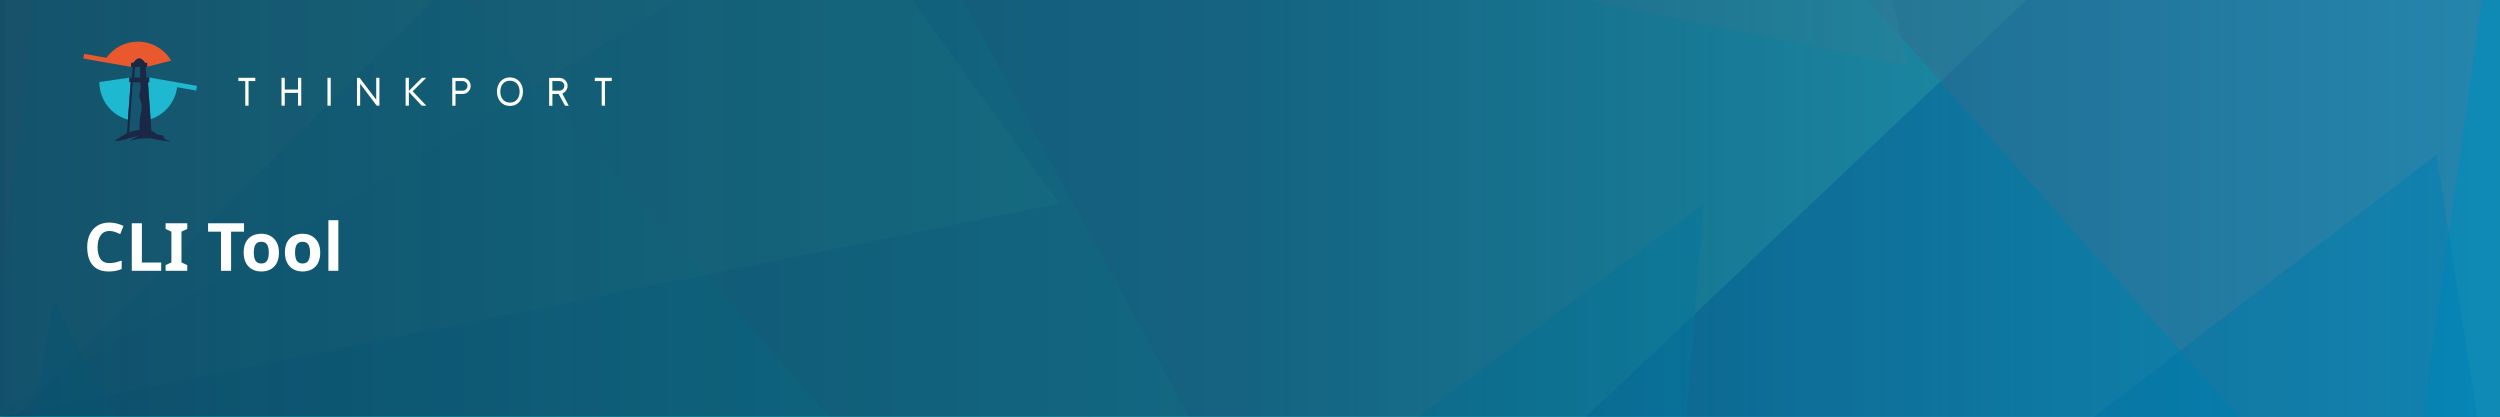
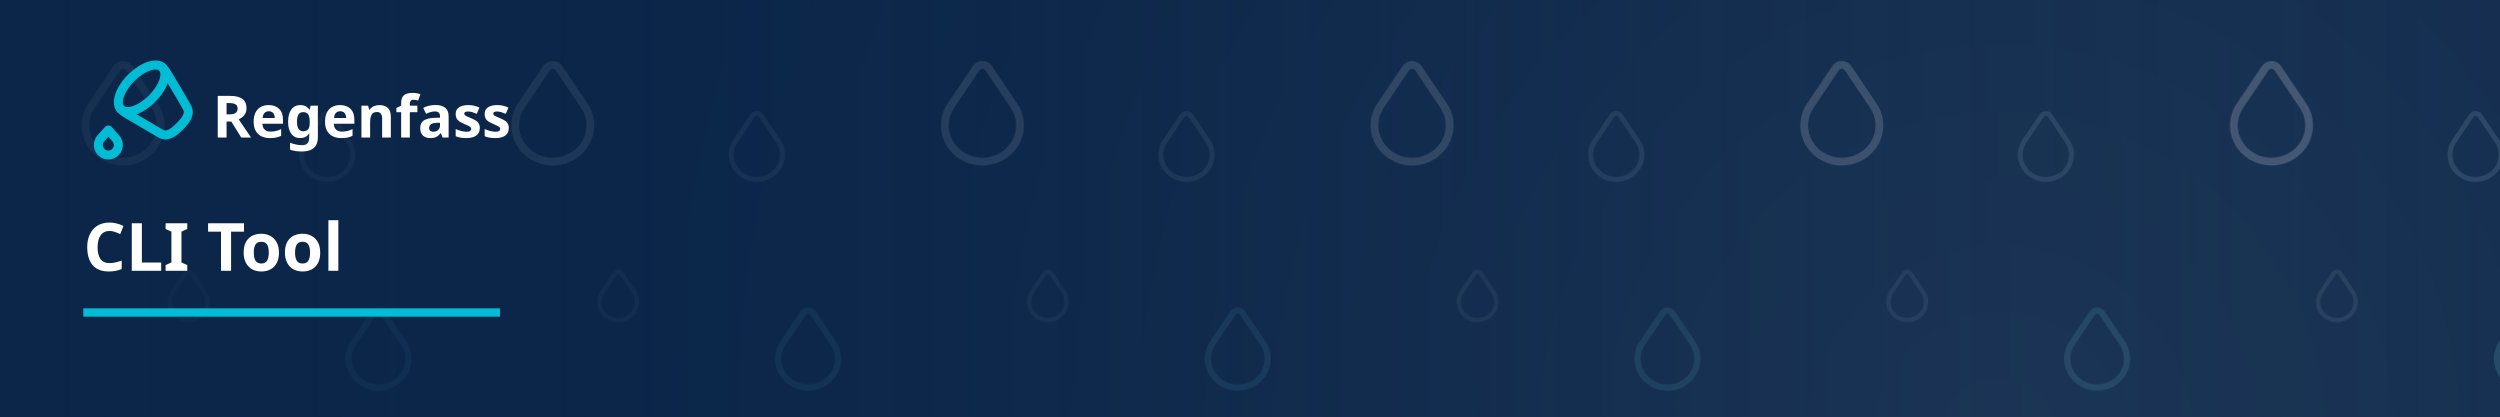
<svg xmlns="http://www.w3.org/2000/svg" width="1200" height="200" viewBox="0 0 1200 200" fill="none">
  <defs>
-     <style>
-   @keyframes rotate1 { from { transform: rotate(0deg); } to { transform: rotate(360deg); } }
-   @keyframes rotate2 { from { transform: rotate(0deg); } to { transform: rotate(-360deg); } }
-   @keyframes colorShift {
-     0% { fill-opacity: 0.2; }
-     25% { fill-opacity: 0.8; }
-     50% { fill-opacity: 0.2; }
-     75% { fill-opacity: 0.8; }
-     100% { fill-opacity: 0.2; }
-   }
-   @keyframes zoom {
-     0% { transform: scale(1); }
-     50% { transform: scale(1.2); }
-     100% { transform: scale(1); }
-   }
-   /* Gruppe 1 - Startet sofort */
-   .polygon-1 { animation: rotate1 270s linear infinite, colorShift 36s ease-in-out infinite, zoom 54s ease-in-out infinite; transform-origin: center; }
-   .polygon-2 { animation: rotate2 270s linear infinite, colorShift 36s ease-in-out infinite, zoom 54s ease-in-out infinite; transform-origin: center; animation-delay: 3s; }
-   .polygon-3 { animation: rotate1 270s linear infinite, colorShift 36s ease-in-out infinite, zoom 54s ease-in-out infinite; transform-origin: center; animation-delay: 6s; }
-   
-   /* Gruppe 2 - Startet nach 2s */
-   .polygon-4 { animation: rotate2 270s linear infinite, colorShift 36s ease-in-out infinite, zoom 54s ease-in-out infinite; transform-origin: center; animation-delay: 9s; }
-   .polygon-5 { animation: rotate1 270s linear infinite, colorShift 36s ease-in-out infinite, zoom 54s ease-in-out infinite; transform-origin: center; animation-delay: 12s; }
-   .polygon-6 { animation: rotate2 270s linear infinite, colorShift 36s ease-in-out infinite, zoom 54s ease-in-out infinite; transform-origin: center; animation-delay: 15s; }
-   
-   /* Gruppe 3 - Startet nach 4s */
-   .polygon-7 { animation: rotate1 270s linear infinite, colorShift 36s ease-in-out infinite, zoom 54s ease-in-out infinite; transform-origin: center; animation-delay: 18s; }
-   .polygon-8 { animation: rotate2 270s linear infinite, colorShift 36s ease-in-out infinite, zoom 54s ease-in-out infinite; transform-origin: center; animation-delay: 21s; }
-   .polygon-9 { animation: rotate1 270s linear infinite, colorShift 36s ease-in-out infinite, zoom 54s ease-in-out infinite; transform-origin: center; animation-delay: 24s; }
-   
-   /* Gruppe 4 - Startet nach 6s */
-   .polygon-10 { animation: rotate2 270s linear infinite, colorShift 36s ease-in-out infinite, zoom 54s ease-in-out infinite; transform-origin: center; animation-delay: 27s; }
-   .polygon-11 { animation: rotate1 270s linear infinite, colorShift 36s ease-in-out infinite, zoom 54s ease-in-out infinite; transform-origin: center; animation-delay: 30s; }
-   .polygon-12 { animation: rotate2 270s linear infinite, colorShift 36s ease-in-out infinite, zoom 54s ease-in-out infinite; transform-origin: center; animation-delay: 33s; }
- </style>
-     <linearGradient id="readmeOverlay" x1="0" x2="1" y1="0" y2="0" gradientUnits="objectBoundingBox">
-       <stop offset="0" stop-color="#0B2649" stop-opacity="0.72" />
-       <stop offset="0.5" stop-color="#0B2649" stop-opacity="0.5" />
+     <pattern id="raindrop-wallpaper-dark" x="0" y="0" width="176" height="176" patternUnits="userSpaceOnUse">
+       <g stroke-linecap="round" stroke-linejoin="round" fill="none">
+         <g opacity="0.2" transform="translate(24 20) scale(2.2)">
+           <path d="M7.502 19.423c2.602 2.105 6.395 2.105 8.996 0c2.602 -2.105 3.262 -5.708 1.566 -8.546l-4.89 -7.26c-.42 -.625 -1.287 -.803 -1.936 -.397a1.376 1.376 0 0 0 -.41 .397l-4.893 7.26c-1.695 2.838 -1.035 6.441 1.567 8.546" stroke="#FFFFFF" stroke-width="1.45" />
+         </g>
+         <g opacity="0.12" transform="translate(116 42) scale(1.5)">
+           <path d="M7.502 19.423c2.602 2.105 6.395 2.105 8.996 0c2.602 -2.105 3.262 -5.708 1.566 -8.546l-4.89 -7.26c-.42 -.625 -1.287 -.803 -1.936 -.397a1.376 1.376 0 0 0 -.41 .397l-4.893 7.26c-1.695 2.838 -1.035 6.441 1.567 8.546" stroke="#D2F7FF" stroke-width="1.35" />
+         </g>
+         <g opacity="0.08" transform="translate(64 108) scale(1.1)">
+           <path d="M7.502 19.423c2.602 2.105 6.395 2.105 8.996 0c2.602 -2.105 3.262 -5.708 1.566 -8.546l-4.89 -7.26c-.42 -.625 -1.287 -.803 -1.936 -.397a1.376 1.376 0 0 0 -.41 .397l-4.893 7.26c-1.695 2.838 -1.035 6.441 1.567 8.546" stroke="#FFFFFF" stroke-width="1.6" />
+         </g>
+         <g opacity="0.14" transform="translate(134 122) scale(1.75)">
+           <path d="M7.502 19.423c2.602 2.105 6.395 2.105 8.996 0c2.602 -2.105 3.262 -5.708 1.566 -8.546l-4.89 -7.26c-.42 -.625 -1.287 -.803 -1.936 -.397a1.376 1.376 0 0 0 -.41 .397l-4.893 7.26c-1.695 2.838 -1.035 6.441 1.567 8.546" stroke="#7BE0F2" stroke-width="1.45" />
+         </g>
+       </g>
+     </pattern>
+     <radialGradient id="ambient-glow-dark" cx="0" cy="0" r="1" gradientUnits="userSpaceOnUse" gradientTransform="translate(820 180) rotate(135) scale(560 560)">
+       <stop stop-color="#FFFFFF" stop-opacity="0.08" />
+       <stop offset="1" stop-color="#FFFFFF" stop-opacity="0" />
+     </radialGradient>
+     <clipPath id="readme-header-bg-clip">
+       <rect width="1200" height="200" />
+     </clipPath>
+     <linearGradient id="readme-header-overlay" x1="0" x2="1" y1="0" y2="0" gradientUnits="objectBoundingBox">
+       <stop offset="0" stop-color="#0B2649" stop-opacity="0.8" />
      <stop offset="1" stop-color="#0B2649" stop-opacity="0" />
    </linearGradient>
  </defs>
-   <g transform="translate(600,100) scale(1.171875) translate(-512,-512)">
-     <rect x="0" y="0" width="1024" height="1024" fill="#1ea1b9" />
-     <g transform="scale(4) translate(0.5 0.5)">
-       <polygon class="polygon-1" fill="#57c8b9" fill-opacity="0.502" points="0,0 268,-15 0,148" />
-       <polygon class="polygon-2" fill="#0077b4" fill-opacity="0.502" points="257,271 260,56 54,251" />
-       <polygon class="polygon-3" fill="#00c4d1" fill-opacity="0.502" points="-16,271 8,62 162,237" />
-       <polygon class="polygon-4" fill="#3f82a3" fill-opacity="0.502" points="245,167 105,10 271,-16" />
-       <polygon class="polygon-5" fill="#36cbc0" fill-opacity="0.502" points="-16,152 108,127 4,-16" />
-       <polygon class="polygon-6" fill="#0081b5" fill-opacity="0.502" points="87,246 271,263 249,122" />
-       <polygon class="polygon-7" fill="#53c3bb" fill-opacity="0.502" points="163,11 -9,61 4,-16" />
-       <polygon class="polygon-8" fill="#009ec3" fill-opacity="0.502" points="174,127 162,271 13,247" />
-       <polygon class="polygon-9" fill="#369db2" fill-opacity="0.502" points="162,-16 195,113 94,92" />
-       <polygon class="polygon-10" fill="#16b6bf" fill-opacity="0.502" points="130,165 -16,166 79,71" />
-       <polygon class="polygon-11" fill="#02c0d2" fill-opacity="0.502" points="74,266 5,137 -16,254" />
-       <polygon class="polygon-12" fill="#4484a4" fill-opacity="0.502" points="271,77 187,21 252,-16" />
+   <g clip-path="url(#readme-header-bg-clip)" transform="scale(1.171875)">
+     <rect width="1024" height="1024" fill="#0B2649" />
+     <rect width="1024" height="1024" fill="url(#raindrop-wallpaper-dark)" />
+     <rect width="1024" height="1024" fill="url(#ambient-glow-dark)" />
+   </g>
+   <rect width="1200" height="200" fill="url(#readme-header-overlay)" />
+   <g transform="translate(40, 24)" fill="none">
+     <g stroke="#00BCD4" stroke-width="1.8" stroke-linecap="round" stroke-linejoin="round" transform="scale(2.4)">
+       <path d="M5 16l1.465 1.638a2 2 0 1 1 -3.015 .099l1.55 -1.737" />
+       <path d="M13.737 9.737c2.299 -2.3 3.23 -5.095 2.081 -6.245c-1.15 -1.15 -3.945 -.217 -6.244 2.082c-2.3 2.299 -3.231 5.095 -2.082 6.244c1.15 1.15 3.946 .218 6.245 -2.081" />
+       <path d="M7.492 11.818c.362 .362 .768 .676 1.208 .934l6.895 4.047c1.078 .557 2.255 -.075 3.692 -1.512c1.437 -1.437 2.07 -2.614 1.512 -3.692c-.372 -.718 -1.72 -3.017 -4.047 -6.895a6.015 6.015 0 0 0 -.934 -1.208" />
    </g>
-   </g>
-   <rect width="1200" height="200" fill="url(#readmeOverlay)" />
-   <g transform="translate(40, 20) scale(0.1714286)" fill="none">
-     <path fill="#FFFFFF" d="M820.1 162.6l-46.4-61.2-.2-.2h-7.3v78h8.9v-61.4l46.2 61.2.1.2h7.6v-78h-8.9zM683.6 101.2h9.1v78h-9.1zM601.1 134.1H564v-32.9h-9.1v78h9.1v-35.9h37.1v35.9h9.1v-78h-9.1zM434.1 110.4h19.3v68.8h9.2v-68.8h18.9v-9.2h-47.4zM960.1 101.2H948l-36.5 36.7v-36.7h-9.1v78h9.1v-38.6l35.9 38.5.1.1h12.8l-38.1-40.1zM1346.6 142.1c1.9-1.4 3.6-3 4.9-4.9 1.3-1.9 2.4-4 3.2-6.2.8-2.3 1.2-4.7 1.2-7.1 0-3.1-.6-6.1-1.8-8.8-1.2-2.7-2.8-5.1-4.8-7.1s-4.4-3.6-7.1-4.8c-2.7-1.2-5.7-1.8-8.7-1.8h-29.2v78h9.1v-32.9h17.4l18 32.9h10.3l-18-34.1c1.9-.9 3.8-1.9 5.5-3.2zm.2-18.3c0 1.8-.4 3.6-1.1 5.2-.7 1.6-1.7 3-2.9 4.2-1.2 1.2-2.6 2.2-4.2 2.9-1.6.7-3.4 1.1-5.2 1.1h-20.1v-26.8h20.1c1.8 0 3.6.4 5.2 1.1 1.6.7 3.1 1.7 4.3 2.9 1.2 1.2 2.2 2.6 2.9 4.2.6 1.7 1 3.4 1 5.2zM1432.1 101.2v9.2h19.3v68.8h9.2v-68.8h18.9v-9.2zM1221.7 112.3c-3-3.6-6.9-6.6-11.4-8.8-4.6-2.2-9.9-3.3-15.9-3.3s-11.3 1.1-15.8 3.3c-4.5 2.2-8.3 5.1-11.3 8.8-3 3.6-5.3 7.9-6.9 12.6-1.5 4.7-2.3 9.7-2.3 14.9 0 5.2.8 10.2 2.3 15 1.5 4.8 3.8 9.1 6.9 12.8 3 3.7 6.8 6.7 11.3 8.9 4.5 2.2 9.8 3.4 15.8 3.4s11.3-1.1 15.9-3.4c4.6-2.2 8.4-5.2 11.4-8.9s5.3-8 6.9-12.8c1.5-4.8 2.3-9.8 2.3-15 0-5.2-.8-10.2-2.3-14.9-1.6-4.7-3.9-9-6.9-12.6zm-.1 27.6c0 4.2-.6 8.2-1.7 11.9-1.1 3.7-2.9 7-5.1 9.8-2.3 2.8-5.1 5-8.5 6.6s-7.4 2.4-11.9 2.4c-4.4 0-8.4-.8-11.7-2.5-3.3-1.6-6.2-3.9-8.4-6.7-2.3-2.8-4-6.1-5.1-9.8-1.2-3.7-1.7-7.7-1.7-11.8s.6-8.1 1.7-11.8c1.1-3.7 2.9-7 5.1-9.7 2.3-2.8 5.1-5 8.4-6.6 3.3-1.6 7.3-2.4 11.7-2.4 4.5 0 8.5.8 11.9 2.5 3.4 1.6 6.2 3.9 8.5 6.6 2.3 2.8 4 6 5.1 9.7 1.1 3.7 1.7 7.7 1.7 11.8zM1078.1 107.9c-2-2-4.4-3.6-7.1-4.8-2.7-1.2-5.7-1.8-8.7-1.8H1033v78h9.1v-32.9h20.1c3.1 0 6-.6 8.7-1.7s5.1-2.8 7.1-4.8 3.6-4.4 4.8-7.1c1.2-2.7 1.8-5.7 1.8-8.8s-.6-6.1-1.8-8.8c-1.1-2.9-2.7-5.3-4.7-7.3zm-2.5 15.9c0 1.8-.4 3.6-1.1 5.2-.7 1.6-1.7 3-2.9 4.2-1.2 1.2-2.6 2.2-4.2 2.9-1.6.7-3.4 1.1-5.2 1.1h-20.1v-26.8h20.1c1.8 0 3.6.4 5.2 1.1 1.6.7 3.1 1.7 4.3 2.9 1.2 1.2 2.2 2.6 2.9 4.2.6 1.7 1 3.4 1 5.2z" />
-     <path fill="none" d="M158.9 71h-14.1l-2 29.6h16.1zM157.8 224.2c1.4-22.2 5.5-29.7 5.5-43.2 0-13.5-6.4-19.8-6.4-30.6 0-7.9 2.8-12.6 3.7-22.6.3-2.7-.3-7.4-1.7-13.9h-20.5l-9.9 139.8c7.2-2.8 16.7-5.5 28.6-7.1-.1-6.2.2-13.7.7-22.4z" />
-     <path fill="#1eb8d1" d="M130.9 220.1v-.4.4z" />
-     <path fill="#ea592d" d="M133.6 59.4h6.9c17.1-27.7 32.2 0 32.2 0h6.1v10.8L246 53c-19-31.8-53.7-53-93.3-53-36.2 0-68.3 17.8-88.1 45.1l-62.2-11L0 47.2l133.6 23.5V59.4z" />
-     <path fill="#1eb8d1" d="M184.6 100.3v13.4H181l7.4 103.4c39.3-12.9 68.8-47.5 74.3-89.6l53.2 9.4 2.3-13.1-133.6-23.5zM124.7 218.5l7.9-105.3H129v-12.5L44.9 113c0 50.2 33.7 92.6 79.8 105.5z" />
-     <path fill="#1a2846" d="M223.9 263.4c-.2-.9-3.4-1.9-5.2-1.9-8 .2-14.3-2-19.2-7.2-2.2-2.4-4.7-4.7-8.9-4.2l-9.7-136.4h3.6v-13.4h-8l-1.9-30.1h4.1V59.4h-6.1s-15.1-27.7-32.2 0h-6.9v11.3h4.8l-2.5 30H129v12.5h3.7l-10.8 143.6c-1.1.5-2.1 1-3 1.5-2.4 1.1-7.3 4.1-12.7 7.3-4.2 2.4-8.3 5.1-12.5 7.8-2.4 1.5-4.5 2.8-5.7 3.6l.3.9c24.5-.3 44.5-9.7 66.2-14.6-7.8 4.3-15.6 8.6-24.6 13.7 2.3-.3 3-.2 3.6-.4 16-4 32.5-6.7 49.1-6.1 10.1.3 19.9 2.7 29.7 4.9 9.9 2.2 19.8 3.3 29.9 4.5.3-.6.5-1.2.8-1.7-10.9-1.6-17.4-6.3-19.1-14.8zM144.8 71h14.1v29.5h-16.1l2-29.5zm13 153.2c-.6 8.7-.8 16.1-.7 22.5-11.9 1.6-21.4 4.3-28.6 7.1l9.9-139.8h20.5c1.4 6.5 1.9 11.2 1.7 13.9-.9 10-3.7 14.7-3.7 22.6 0 10.8 6.4 17.1 6.4 30.6s-4 20.9-5.5 43.1z" />
+     <text x="62" y="42" font-family="system-ui, sans-serif" font-size="28" font-weight="700" fill="#FFFFFF">Regenfass</text>
  </g>
  <text x="40" y="130" font-family="system-ui, sans-serif" font-size="32" font-weight="700" fill="#FFFFFF">CLI Tool</text>
+   <rect x="40" y="148" width="200" height="4" fill="#00BCD4" />
</svg>
